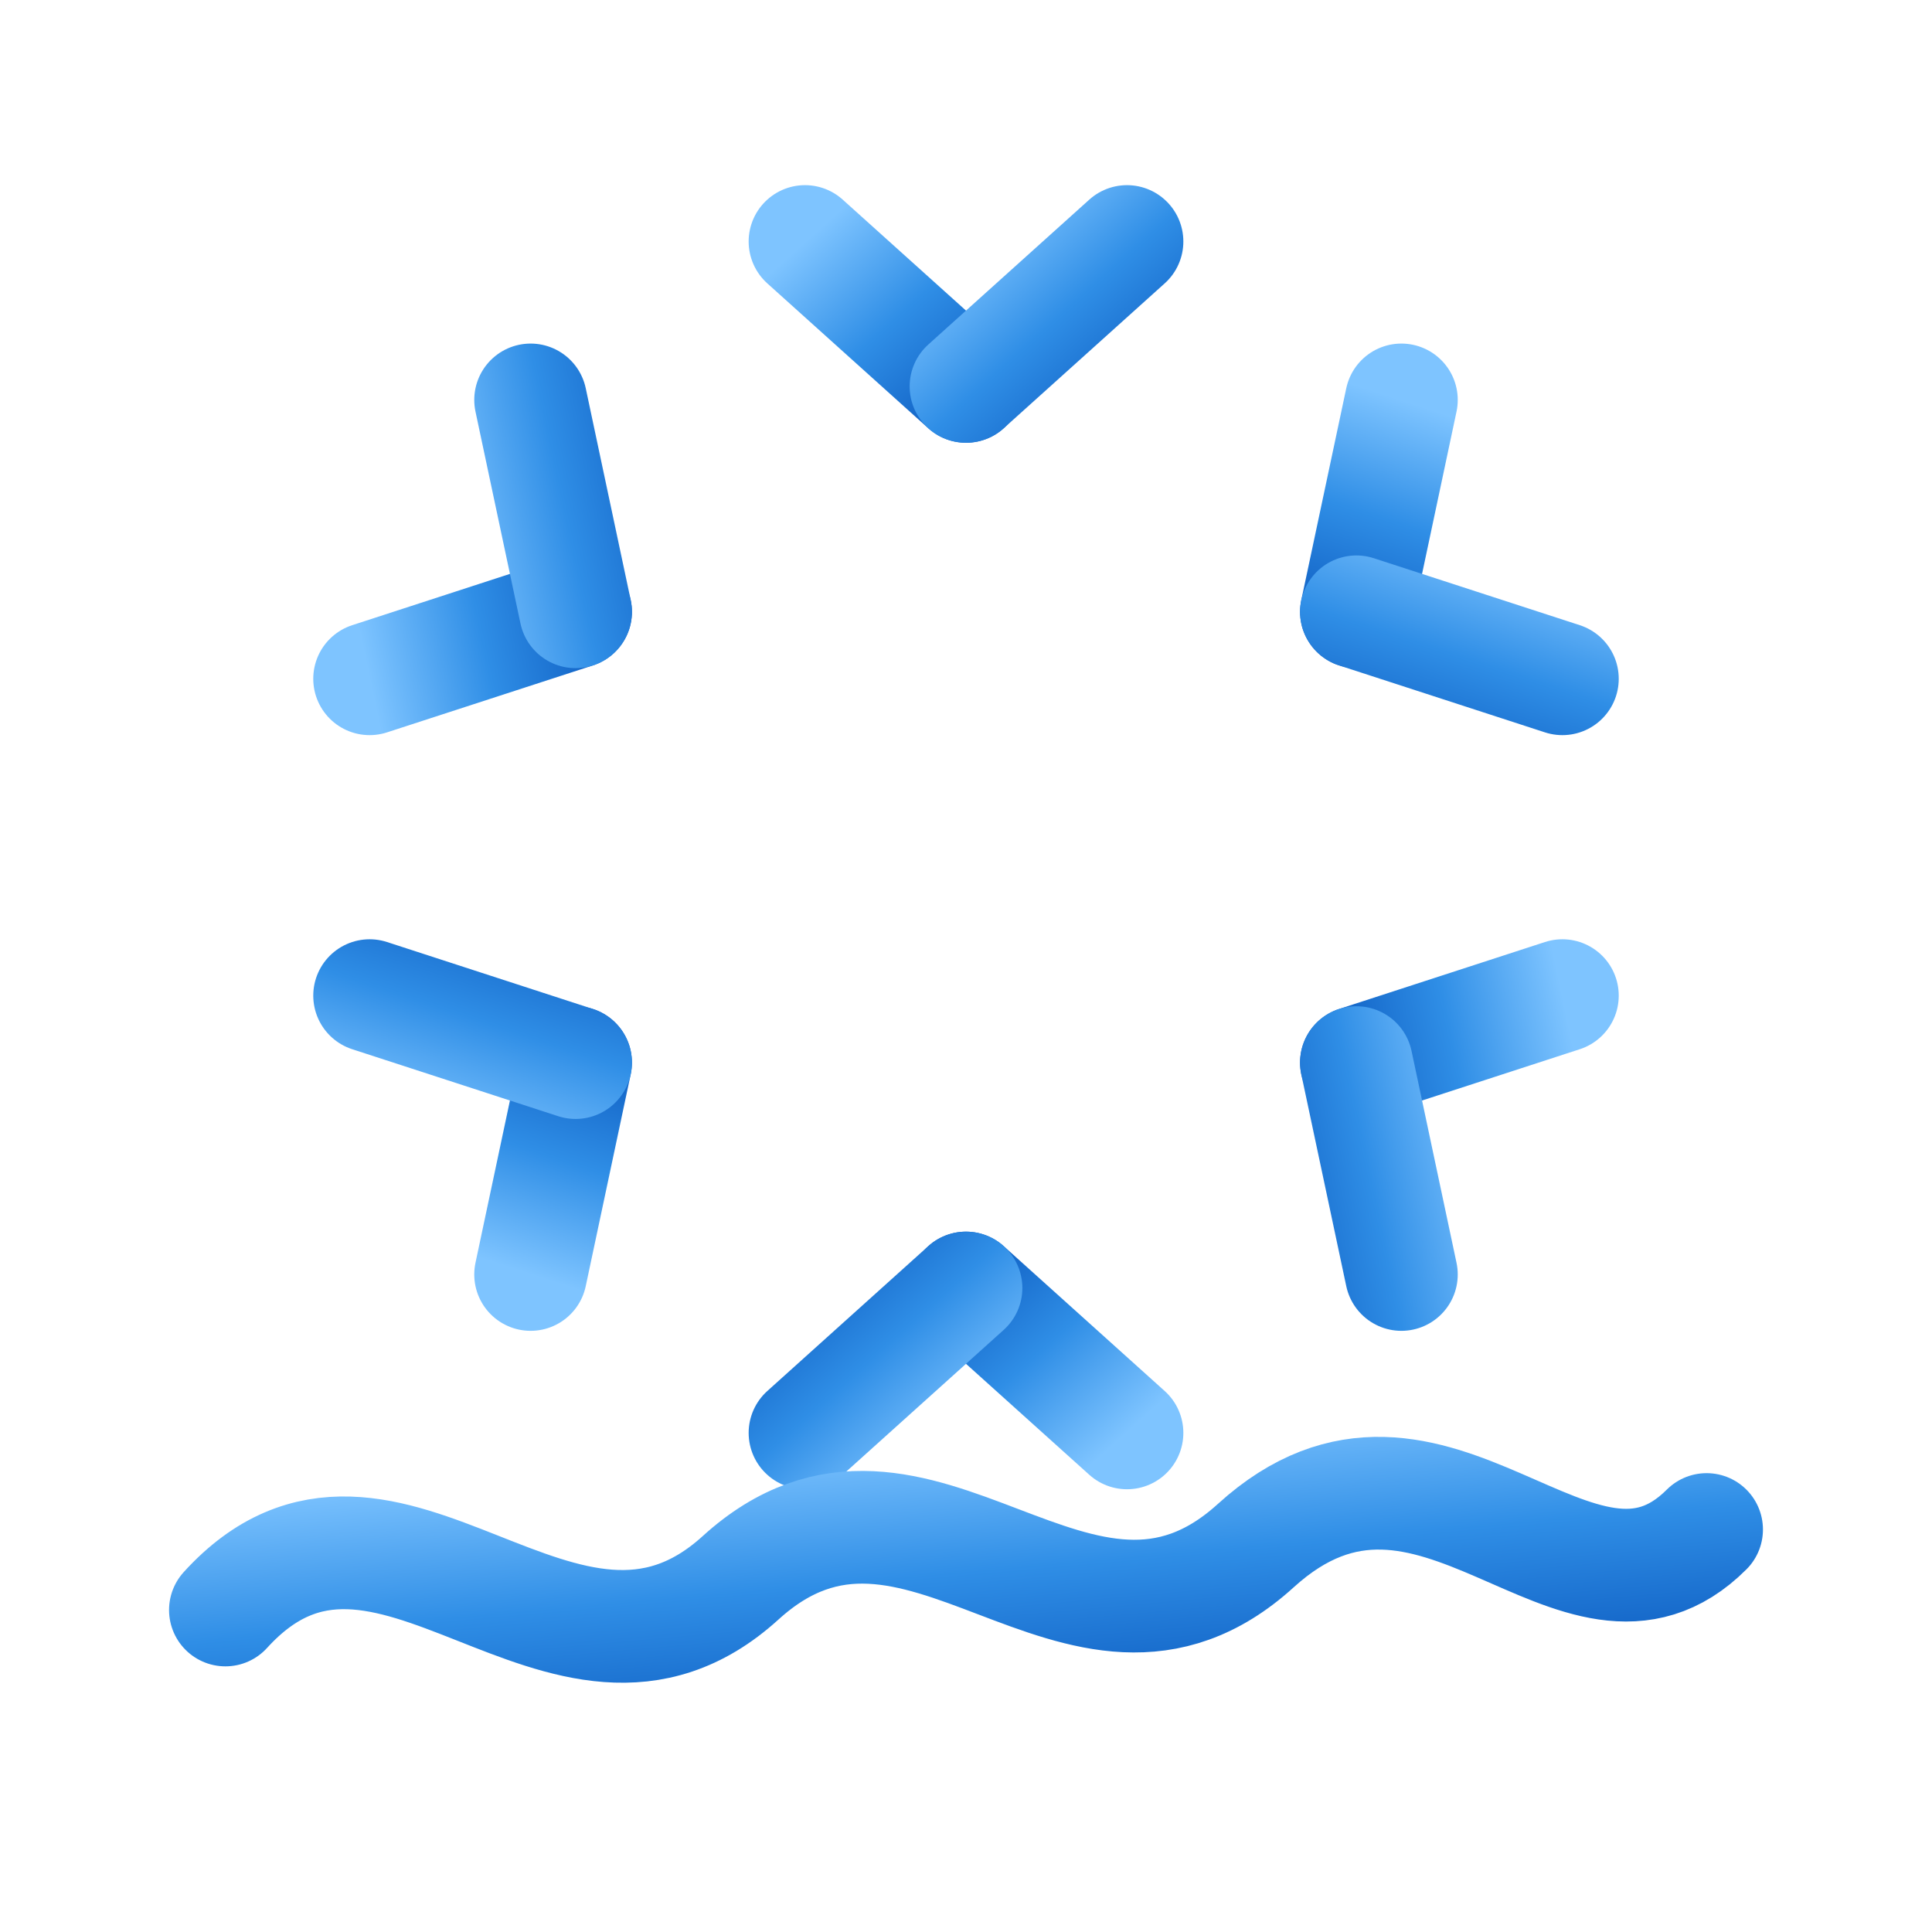
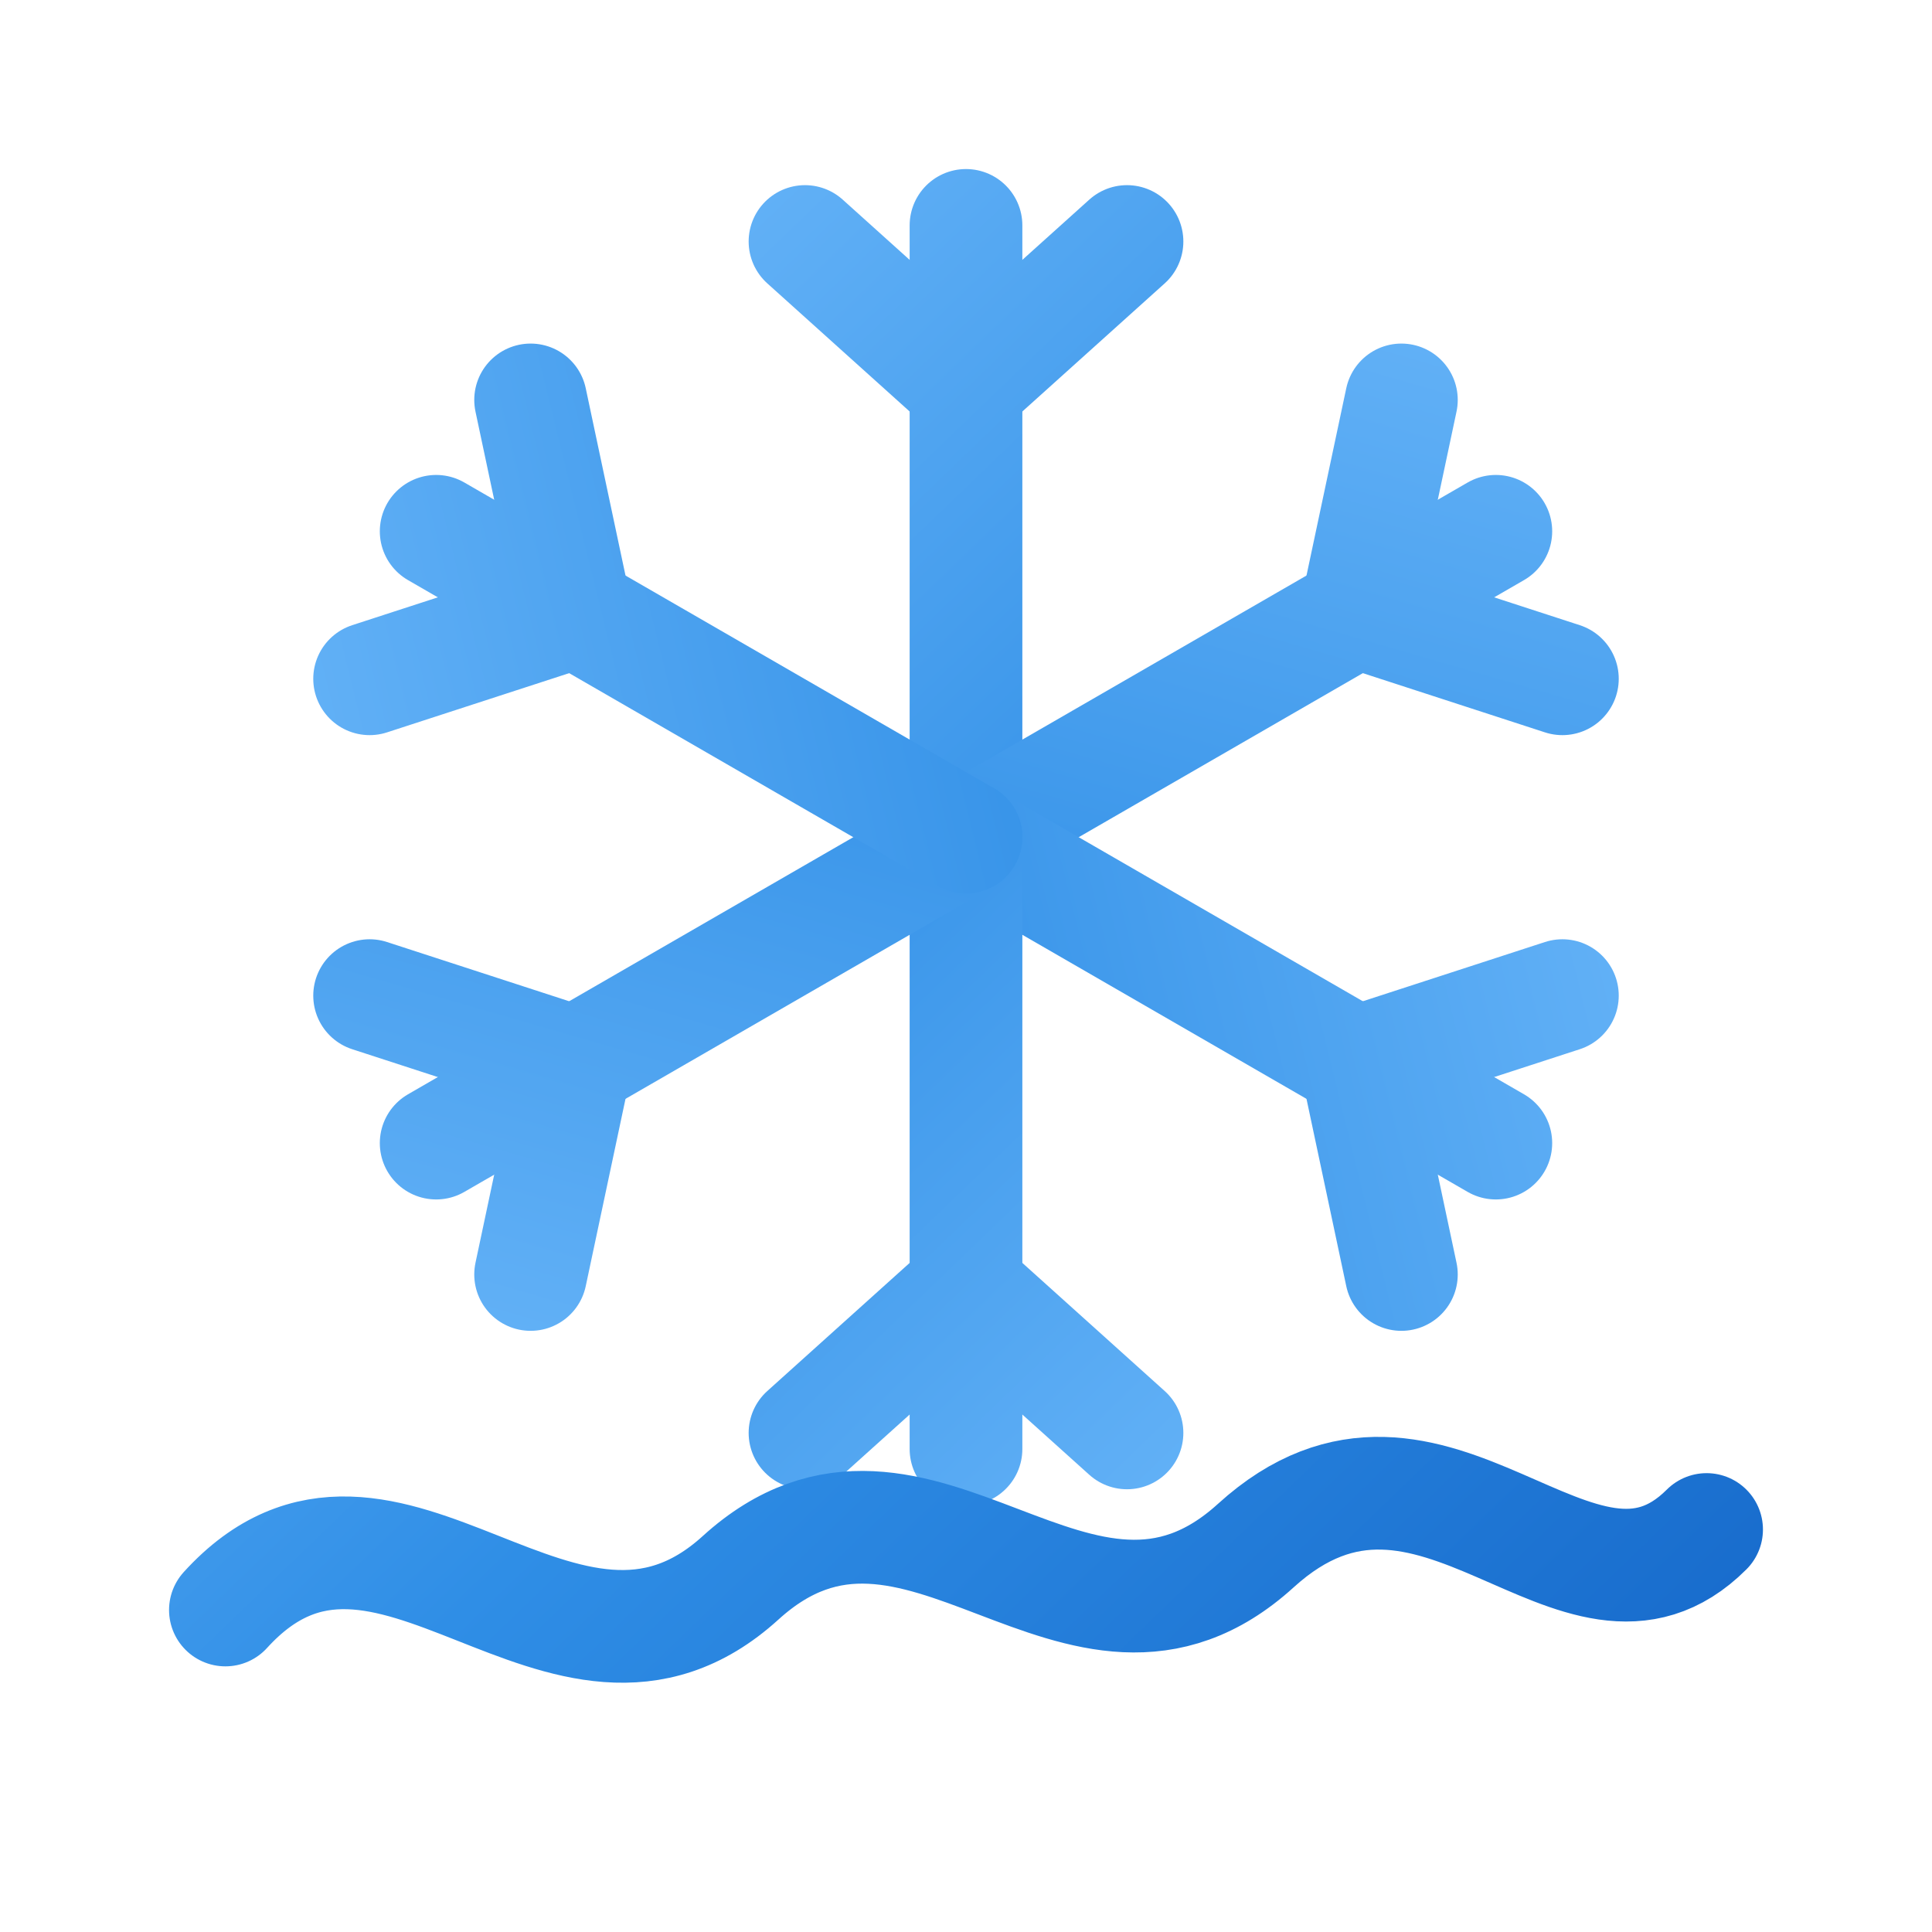
<svg xmlns="http://www.w3.org/2000/svg" viewBox="0 0 120 120">
  <defs>
-     <linearGradient id="g" x1="0" y1="0" x2="1" y2="1">
+     <linearGradient id="g" gradientUnits="userSpaceOnUse" x1="10" y1="8" x2="110" y2="112">
      <stop offset="0" stop-color="#7ec4ff" />
      <stop offset="0.55" stop-color="#2f8ee6" />
      <stop offset="1" stop-color="#1466c8" />
    </linearGradient>
  </defs>
  <g stroke="url(#g)" stroke-width="7" stroke-linecap="round" fill="none">
    <g id="arm">
      <line x1="60" y1="52" x2="60" y2="14" />
      <line x1="60" y1="24" x2="50" y2="15" />
      <line x1="60" y1="24" x2="70" y2="15" />
    </g>
    <use href="#arm" transform="rotate(60 60 52)" />
    <use href="#arm" transform="rotate(120 60 52)" />
    <use href="#arm" transform="rotate(180 60 52)" />
    <use href="#arm" transform="rotate(240 60 52)" />
    <use href="#arm" transform="rotate(300 60 52)" />
  </g>
  <path d="M14 100c10-11 21 8 32-2s21 8 32-2 20 7 28-1" stroke="url(#g)" stroke-width="7" stroke-linecap="round" fill="none" />
</svg>
